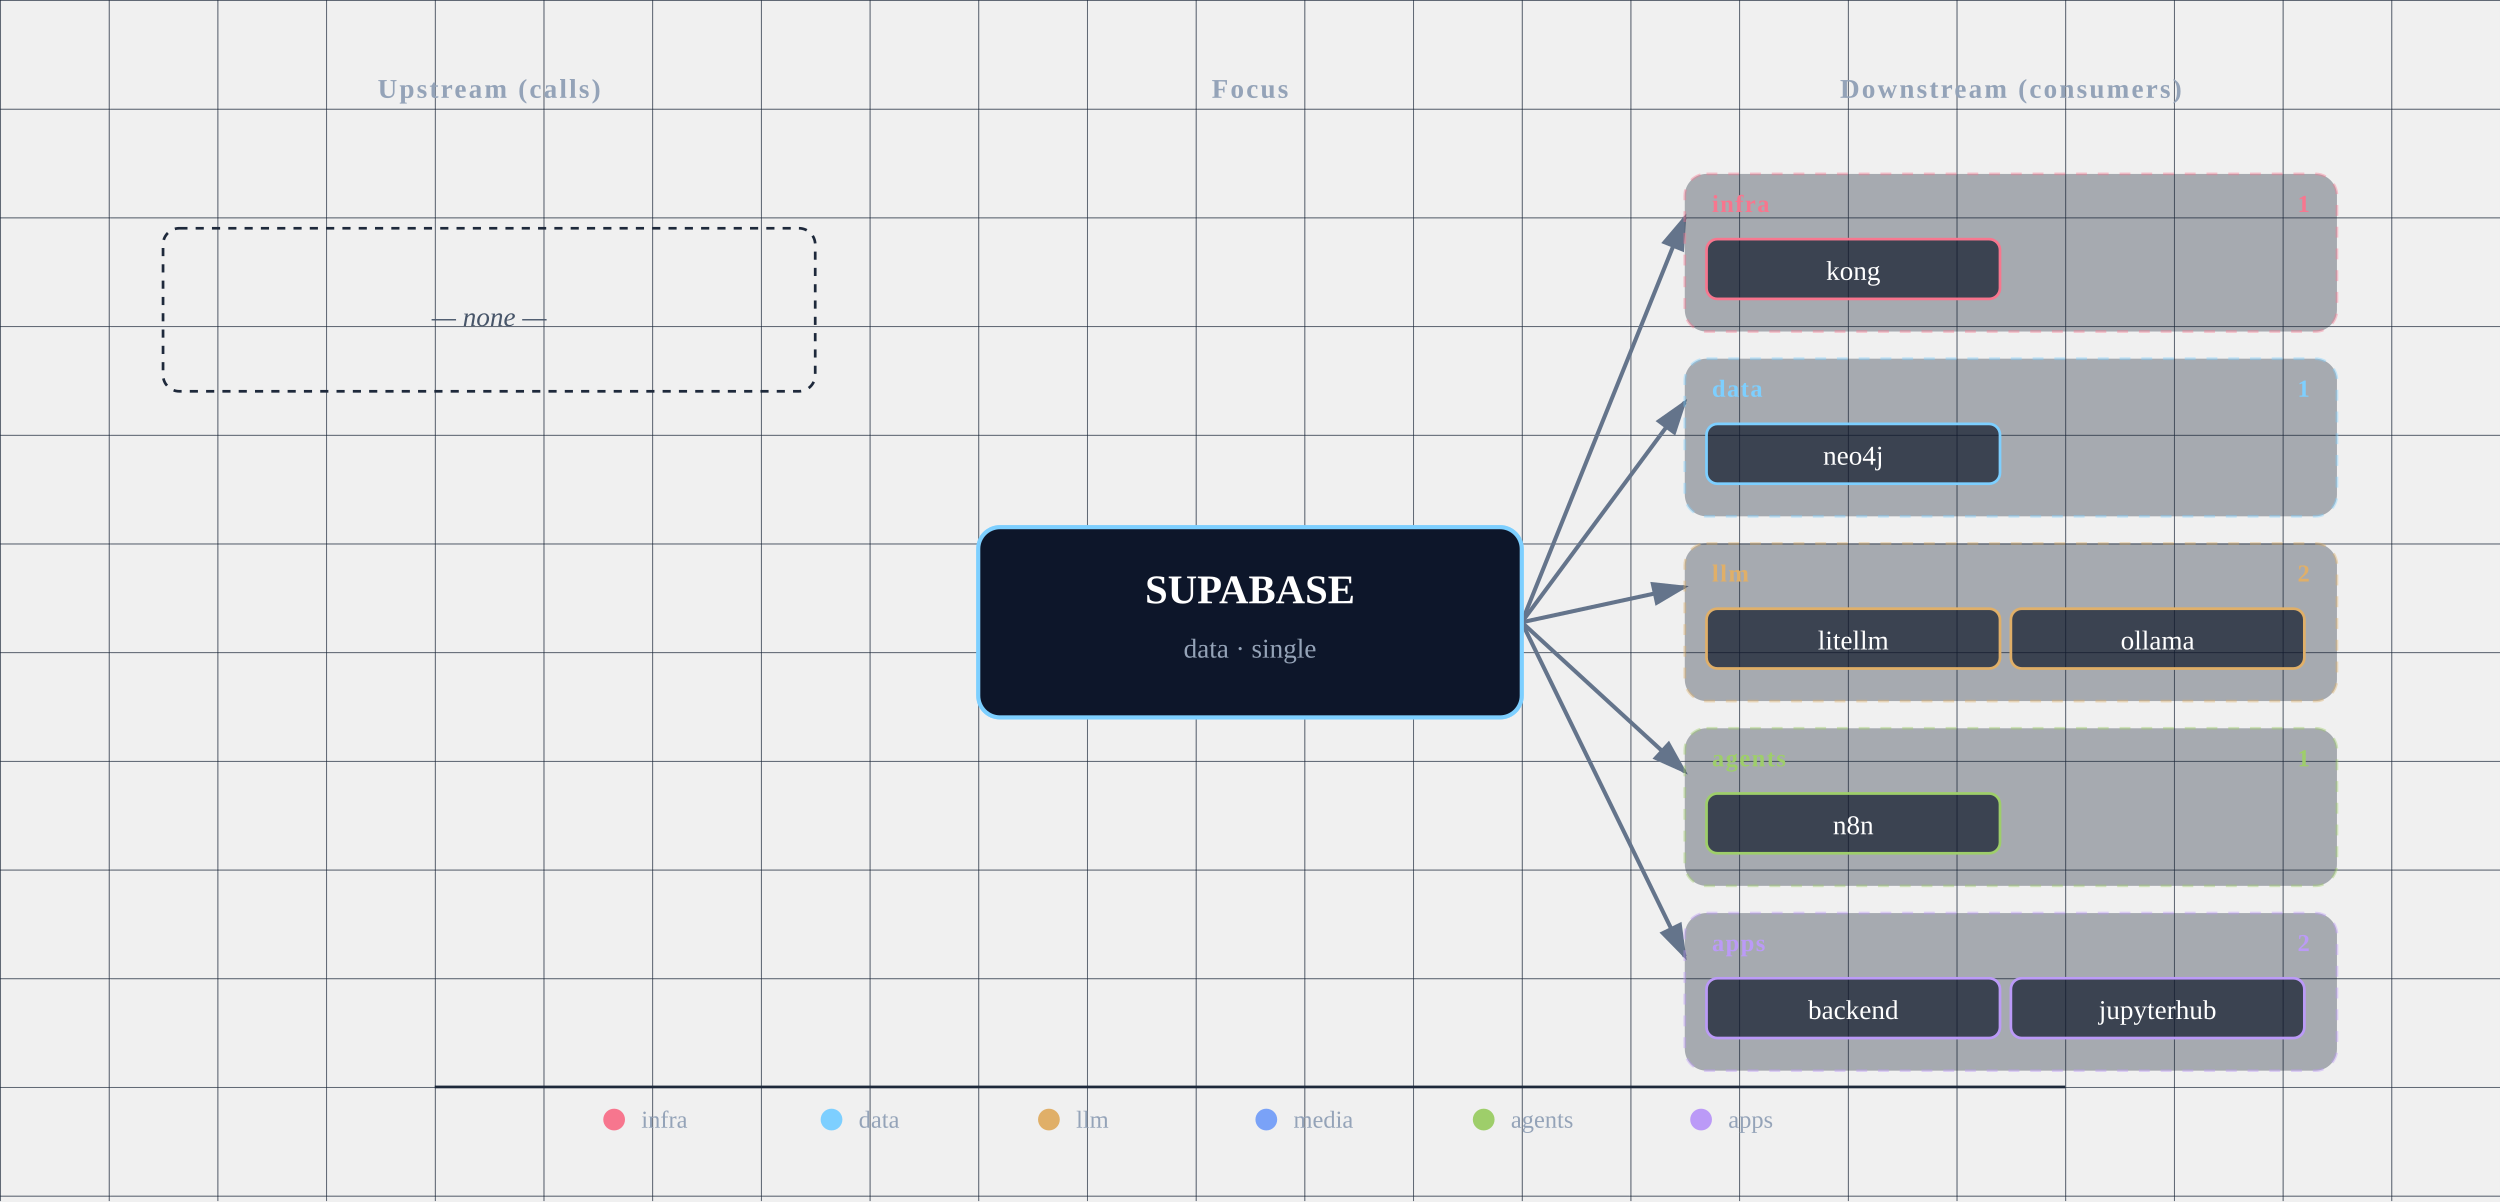
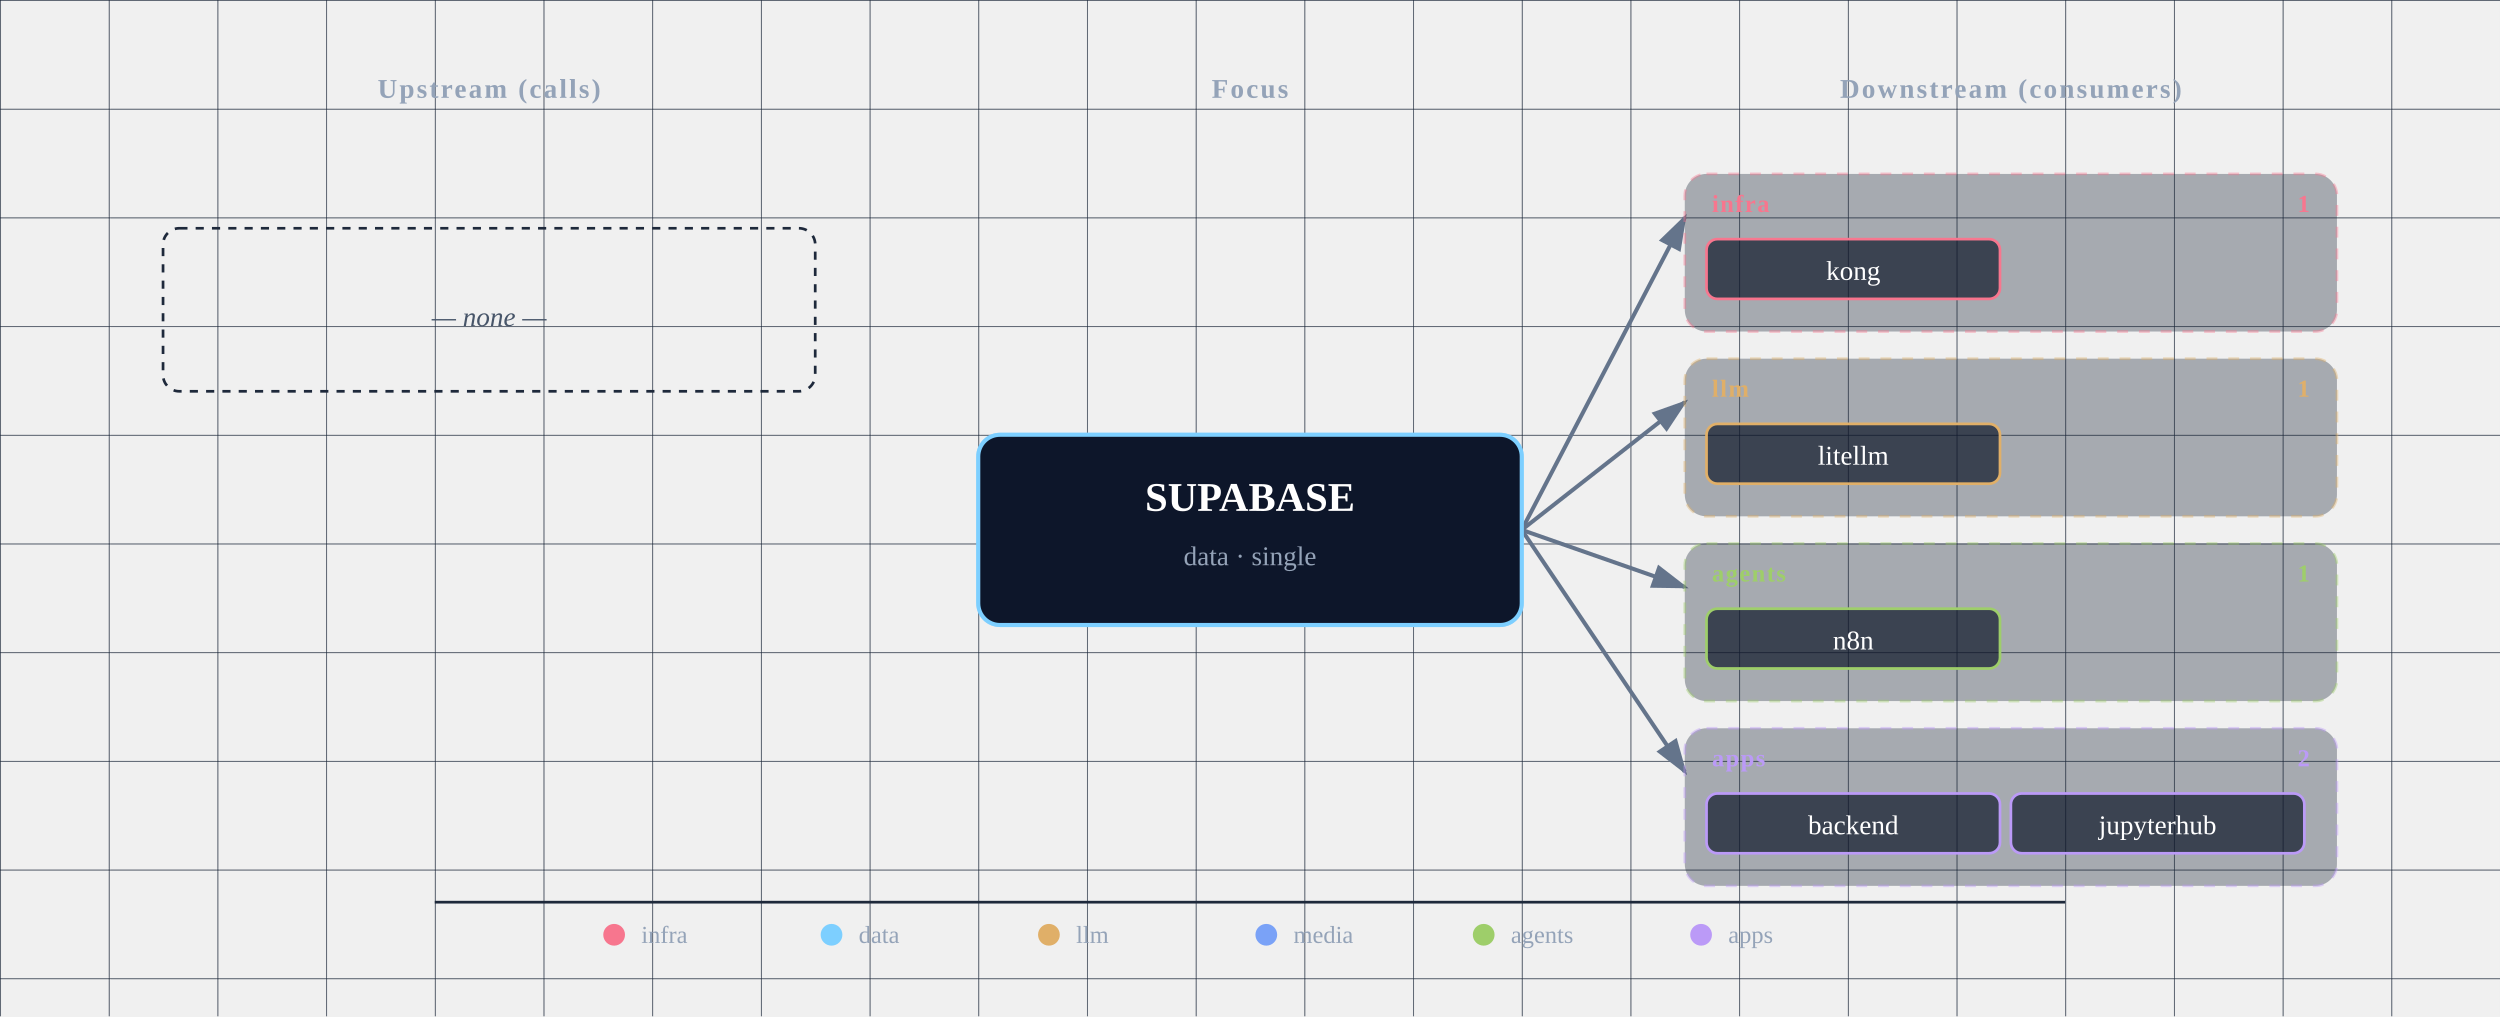
- <svg xmlns="http://www.w3.org/2000/svg" viewBox="0 0 920 442">
+ <svg xmlns="http://www.w3.org/2000/svg" viewBox="0 0 920 374">
  <defs>
    <pattern id="grid" width="40" height="40" patternUnits="userSpaceOnUse">
      <path d="M 40 0 L 0 0 0 40" fill="none" stroke="#1e293b" stroke-width="0.5" />
    </pattern>
    <marker id="arrowhead" markerWidth="9" markerHeight="6" refX="8" refY="3" orient="auto">
      <polygon points="0 0, 9 3, 0 6" fill="#64748b" />
    </marker>
    <filter id="focus-glow" x="-50%" y="-50%" width="200%" height="200%">
      <feGaussianBlur in="SourceAlpha" stdDeviation="6" />
      <feFlood flood-color="#7dcfff" flood-opacity="0.6" />
      <feComposite in2="SourceAlpha" operator="in" />
      <feMerge>
        <feMergeNode />
        <feMergeNode in="SourceGraphic" />
      </feMerge>
    </filter>
  </defs>
-   <rect width="920" height="442" fill="url(#grid)" />
+   <rect width="920" height="374" fill="url(#grid)" />
  <text x="180" y="36" fill="#94a3b8" font-size="10" font-weight="600" text-anchor="middle" letter-spacing="0.08em">Upstream (calls)</text>
  <text x="460" y="36" fill="#94a3b8" font-size="10" font-weight="600" text-anchor="middle" letter-spacing="0.08em">Focus</text>
  <text x="740" y="36" fill="#94a3b8" font-size="10" font-weight="600" text-anchor="middle" letter-spacing="0.08em">Downstream (consumers)</text>
-   <line x1="560" y1="229" x2="620" y2="80" stroke="#64748b" stroke-width="1.5" marker-end="url(#arrowhead)" />
-   <line x1="560" y1="229" x2="620" y2="148" stroke="#64748b" stroke-width="1.5" marker-end="url(#arrowhead)" />
-   <line x1="560" y1="229" x2="620" y2="216" stroke="#64748b" stroke-width="1.5" marker-end="url(#arrowhead)" />
-   <line x1="560" y1="229" x2="620" y2="284" stroke="#64748b" stroke-width="1.5" marker-end="url(#arrowhead)" />
-   <line x1="560" y1="229" x2="620" y2="352" stroke="#64748b" stroke-width="1.5" marker-end="url(#arrowhead)" />
+   <line x1="560" y1="195" x2="620" y2="80" stroke="#64748b" stroke-width="1.5" marker-end="url(#arrowhead)" />
+   <line x1="560" y1="195" x2="620" y2="148" stroke="#64748b" stroke-width="1.5" marker-end="url(#arrowhead)" />
+   <line x1="560" y1="195" x2="620" y2="216" stroke="#64748b" stroke-width="1.5" marker-end="url(#arrowhead)" />
+   <line x1="560" y1="195" x2="620" y2="284" stroke="#64748b" stroke-width="1.5" marker-end="url(#arrowhead)" />
  <g>
    <rect x="60" y="84" width="240" height="60" rx="6" fill="none" stroke="#1e293b" stroke-width="1" stroke-dasharray="3,3" />
    <text x="180" y="120" fill="#475569" font-size="10" font-style="italic" text-anchor="middle">— none —</text>
  </g>
  <g>
    <g class="cluster">
      <rect x="620" y="64" width="240" height="58" rx="8" fill="rgba(30,41,59,0.35)" stroke="#f7768e" stroke-width="1" stroke-dasharray="4,4" stroke-opacity="0.4" />
      <text x="630" y="78" fill="#f7768e" font-size="9" font-weight="700" text-anchor="start" style="letter-spacing:0.06em;text-transform:uppercase;">infra</text>
      <text x="850" y="78" fill="#f7768e" font-size="9" font-weight="600" text-anchor="end">1</text>
    </g>
    <g>
      <rect x="628" y="88" width="108" height="22" rx="4" fill="rgba(15,23,42,0.7)" stroke="#f7768e" stroke-width="1" />
      <text x="682" y="103" fill="white" font-size="10" text-anchor="middle">kong</text>
    </g>
    <g class="cluster">
-       <rect x="620" y="132" width="240" height="58" rx="8" fill="rgba(30,41,59,0.35)" stroke="#7dcfff" stroke-width="1" stroke-dasharray="4,4" stroke-opacity="0.4" />
-       <text x="630" y="146" fill="#7dcfff" font-size="9" font-weight="700" text-anchor="start" style="letter-spacing:0.06em;text-transform:uppercase;">data</text>
-       <text x="850" y="146" fill="#7dcfff" font-size="9" font-weight="600" text-anchor="end">1</text>
+       <rect x="620" y="132" width="240" height="58" rx="8" fill="rgba(30,41,59,0.35)" stroke="#e0af68" stroke-width="1" stroke-dasharray="4,4" stroke-opacity="0.4" />
+       <text x="630" y="146" fill="#e0af68" font-size="9" font-weight="700" text-anchor="start" style="letter-spacing:0.06em;text-transform:uppercase;">llm</text>
+       <text x="850" y="146" fill="#e0af68" font-size="9" font-weight="600" text-anchor="end">1</text>
    </g>
    <g>
-       <rect x="628" y="156" width="108" height="22" rx="4" fill="rgba(15,23,42,0.7)" stroke="#7dcfff" stroke-width="1" />
-       <text x="682" y="171" fill="white" font-size="10" text-anchor="middle">neo4j</text>
+       <rect x="628" y="156" width="108" height="22" rx="4" fill="rgba(15,23,42,0.7)" stroke="#e0af68" stroke-width="1" />
+       <text x="682" y="171" fill="white" font-size="10" text-anchor="middle">litellm</text>
    </g>
    <g class="cluster">
-       <rect x="620" y="200" width="240" height="58" rx="8" fill="rgba(30,41,59,0.35)" stroke="#e0af68" stroke-width="1" stroke-dasharray="4,4" stroke-opacity="0.4" />
-       <text x="630" y="214" fill="#e0af68" font-size="9" font-weight="700" text-anchor="start" style="letter-spacing:0.06em;text-transform:uppercase;">llm</text>
-       <text x="850" y="214" fill="#e0af68" font-size="9" font-weight="600" text-anchor="end">2</text>
+       <rect x="620" y="200" width="240" height="58" rx="8" fill="rgba(30,41,59,0.35)" stroke="#9ece6a" stroke-width="1" stroke-dasharray="4,4" stroke-opacity="0.4" />
+       <text x="630" y="214" fill="#9ece6a" font-size="9" font-weight="700" text-anchor="start" style="letter-spacing:0.06em;text-transform:uppercase;">agents</text>
+       <text x="850" y="214" fill="#9ece6a" font-size="9" font-weight="600" text-anchor="end">1</text>
    </g>
    <g>
-       <rect x="628" y="224" width="108" height="22" rx="4" fill="rgba(15,23,42,0.7)" stroke="#e0af68" stroke-width="1" />
-       <text x="682" y="239" fill="white" font-size="10" text-anchor="middle">litellm</text>
+       <rect x="628" y="224" width="108" height="22" rx="4" fill="rgba(15,23,42,0.7)" stroke="#9ece6a" stroke-width="1" />
+       <text x="682" y="239" fill="white" font-size="10" text-anchor="middle">n8n</text>
+     </g>
+     <g class="cluster">
+       <rect x="620" y="268" width="240" height="58" rx="8" fill="rgba(30,41,59,0.35)" stroke="#bb9af7" stroke-width="1" stroke-dasharray="4,4" stroke-opacity="0.4" />
+       <text x="630" y="282" fill="#bb9af7" font-size="9" font-weight="700" text-anchor="start" style="letter-spacing:0.06em;text-transform:uppercase;">apps</text>
+       <text x="850" y="282" fill="#bb9af7" font-size="9" font-weight="600" text-anchor="end">2</text>
    </g>
    <g>
-       <rect x="740" y="224" width="108" height="22" rx="4" fill="rgba(15,23,42,0.7)" stroke="#e0af68" stroke-width="1" />
-       <text x="794" y="239" fill="white" font-size="10" text-anchor="middle">ollama</text>
-     </g>
-     <g class="cluster">
-       <rect x="620" y="268" width="240" height="58" rx="8" fill="rgba(30,41,59,0.35)" stroke="#9ece6a" stroke-width="1" stroke-dasharray="4,4" stroke-opacity="0.4" />
-       <text x="630" y="282" fill="#9ece6a" font-size="9" font-weight="700" text-anchor="start" style="letter-spacing:0.06em;text-transform:uppercase;">agents</text>
-       <text x="850" y="282" fill="#9ece6a" font-size="9" font-weight="600" text-anchor="end">1</text>
+       <rect x="628" y="292" width="108" height="22" rx="4" fill="rgba(15,23,42,0.7)" stroke="#bb9af7" stroke-width="1" />
+       <text x="682" y="307" fill="white" font-size="10" text-anchor="middle">backend</text>
    </g>
    <g>
-       <rect x="628" y="292" width="108" height="22" rx="4" fill="rgba(15,23,42,0.7)" stroke="#9ece6a" stroke-width="1" />
-       <text x="682" y="307" fill="white" font-size="10" text-anchor="middle">n8n</text>
-     </g>
-     <g class="cluster">
-       <rect x="620" y="336" width="240" height="58" rx="8" fill="rgba(30,41,59,0.35)" stroke="#bb9af7" stroke-width="1" stroke-dasharray="4,4" stroke-opacity="0.4" />
-       <text x="630" y="350" fill="#bb9af7" font-size="9" font-weight="700" text-anchor="start" style="letter-spacing:0.06em;text-transform:uppercase;">apps</text>
-       <text x="850" y="350" fill="#bb9af7" font-size="9" font-weight="600" text-anchor="end">2</text>
-     </g>
-     <g>
-       <rect x="628" y="360" width="108" height="22" rx="4" fill="rgba(15,23,42,0.7)" stroke="#bb9af7" stroke-width="1" />
-       <text x="682" y="375" fill="white" font-size="10" text-anchor="middle">backend</text>
-     </g>
-     <g>
-       <rect x="740" y="360" width="108" height="22" rx="4" fill="rgba(15,23,42,0.7)" stroke="#bb9af7" stroke-width="1" />
-       <text x="794" y="375" fill="white" font-size="10" text-anchor="middle">jupyterhub</text>
+       <rect x="740" y="292" width="108" height="22" rx="4" fill="rgba(15,23,42,0.7)" stroke="#bb9af7" stroke-width="1" />
+       <text x="794" y="307" fill="white" font-size="10" text-anchor="middle">jupyterhub</text>
    </g>
  </g>
  <g class="focus" filter="url(#focus-glow)">
-     <rect x="360" y="194" width="200" height="70" rx="8" fill="#0f172a" stroke="#7dcfff" stroke-width="1.5" />
-     <text x="460" y="222" fill="white" font-size="15" font-weight="700" text-anchor="middle">SUPABASE</text>
-     <text x="460" y="242" fill="#94a3b8" font-size="10" text-anchor="middle">data · single</text>
+     <rect x="360" y="160" width="200" height="70" rx="8" fill="#0f172a" stroke="#7dcfff" stroke-width="1.5" />
+     <text x="460" y="188" fill="white" font-size="15" font-weight="700" text-anchor="middle">SUPABASE</text>
+     <text x="460" y="208" fill="#94a3b8" font-size="10" text-anchor="middle">data · single</text>
  </g>
  <g class="legend">
-     <line x1="160" y1="400" x2="760" y2="400" stroke="#1e293b" stroke-width="1" />
-     <circle cx="226" cy="412" r="4" fill="#f7768e" />
-     <text x="236" y="415" fill="#94a3b8" font-size="9" font-weight="400" text-anchor="start">infra</text>
-     <circle cx="306" cy="412" r="4" fill="#7dcfff" />
-     <text x="316" y="415" fill="#94a3b8" font-size="9" font-weight="400" text-anchor="start">data</text>
-     <circle cx="386" cy="412" r="4" fill="#e0af68" />
-     <text x="396" y="415" fill="#94a3b8" font-size="9" font-weight="400" text-anchor="start">llm</text>
-     <circle cx="466" cy="412" r="4" fill="#7aa2f7" />
-     <text x="476" y="415" fill="#94a3b8" font-size="9" font-weight="400" text-anchor="start">media</text>
-     <circle cx="546" cy="412" r="4" fill="#9ece6a" />
-     <text x="556" y="415" fill="#94a3b8" font-size="9" font-weight="400" text-anchor="start">agents</text>
-     <circle cx="626" cy="412" r="4" fill="#bb9af7" />
-     <text x="636" y="415" fill="#94a3b8" font-size="9" font-weight="400" text-anchor="start">apps</text>
+     <line x1="160" y1="332" x2="760" y2="332" stroke="#1e293b" stroke-width="1" />
+     <circle cx="226" cy="344" r="4" fill="#f7768e" />
+     <text x="236" y="347" fill="#94a3b8" font-size="9" font-weight="400" text-anchor="start">infra</text>
+     <circle cx="306" cy="344" r="4" fill="#7dcfff" />
+     <text x="316" y="347" fill="#94a3b8" font-size="9" font-weight="400" text-anchor="start">data</text>
+     <circle cx="386" cy="344" r="4" fill="#e0af68" />
+     <text x="396" y="347" fill="#94a3b8" font-size="9" font-weight="400" text-anchor="start">llm</text>
+     <circle cx="466" cy="344" r="4" fill="#7aa2f7" />
+     <text x="476" y="347" fill="#94a3b8" font-size="9" font-weight="400" text-anchor="start">media</text>
+     <circle cx="546" cy="344" r="4" fill="#9ece6a" />
+     <text x="556" y="347" fill="#94a3b8" font-size="9" font-weight="400" text-anchor="start">agents</text>
+     <circle cx="626" cy="344" r="4" fill="#bb9af7" />
+     <text x="636" y="347" fill="#94a3b8" font-size="9" font-weight="400" text-anchor="start">apps</text>
  </g>
</svg>
